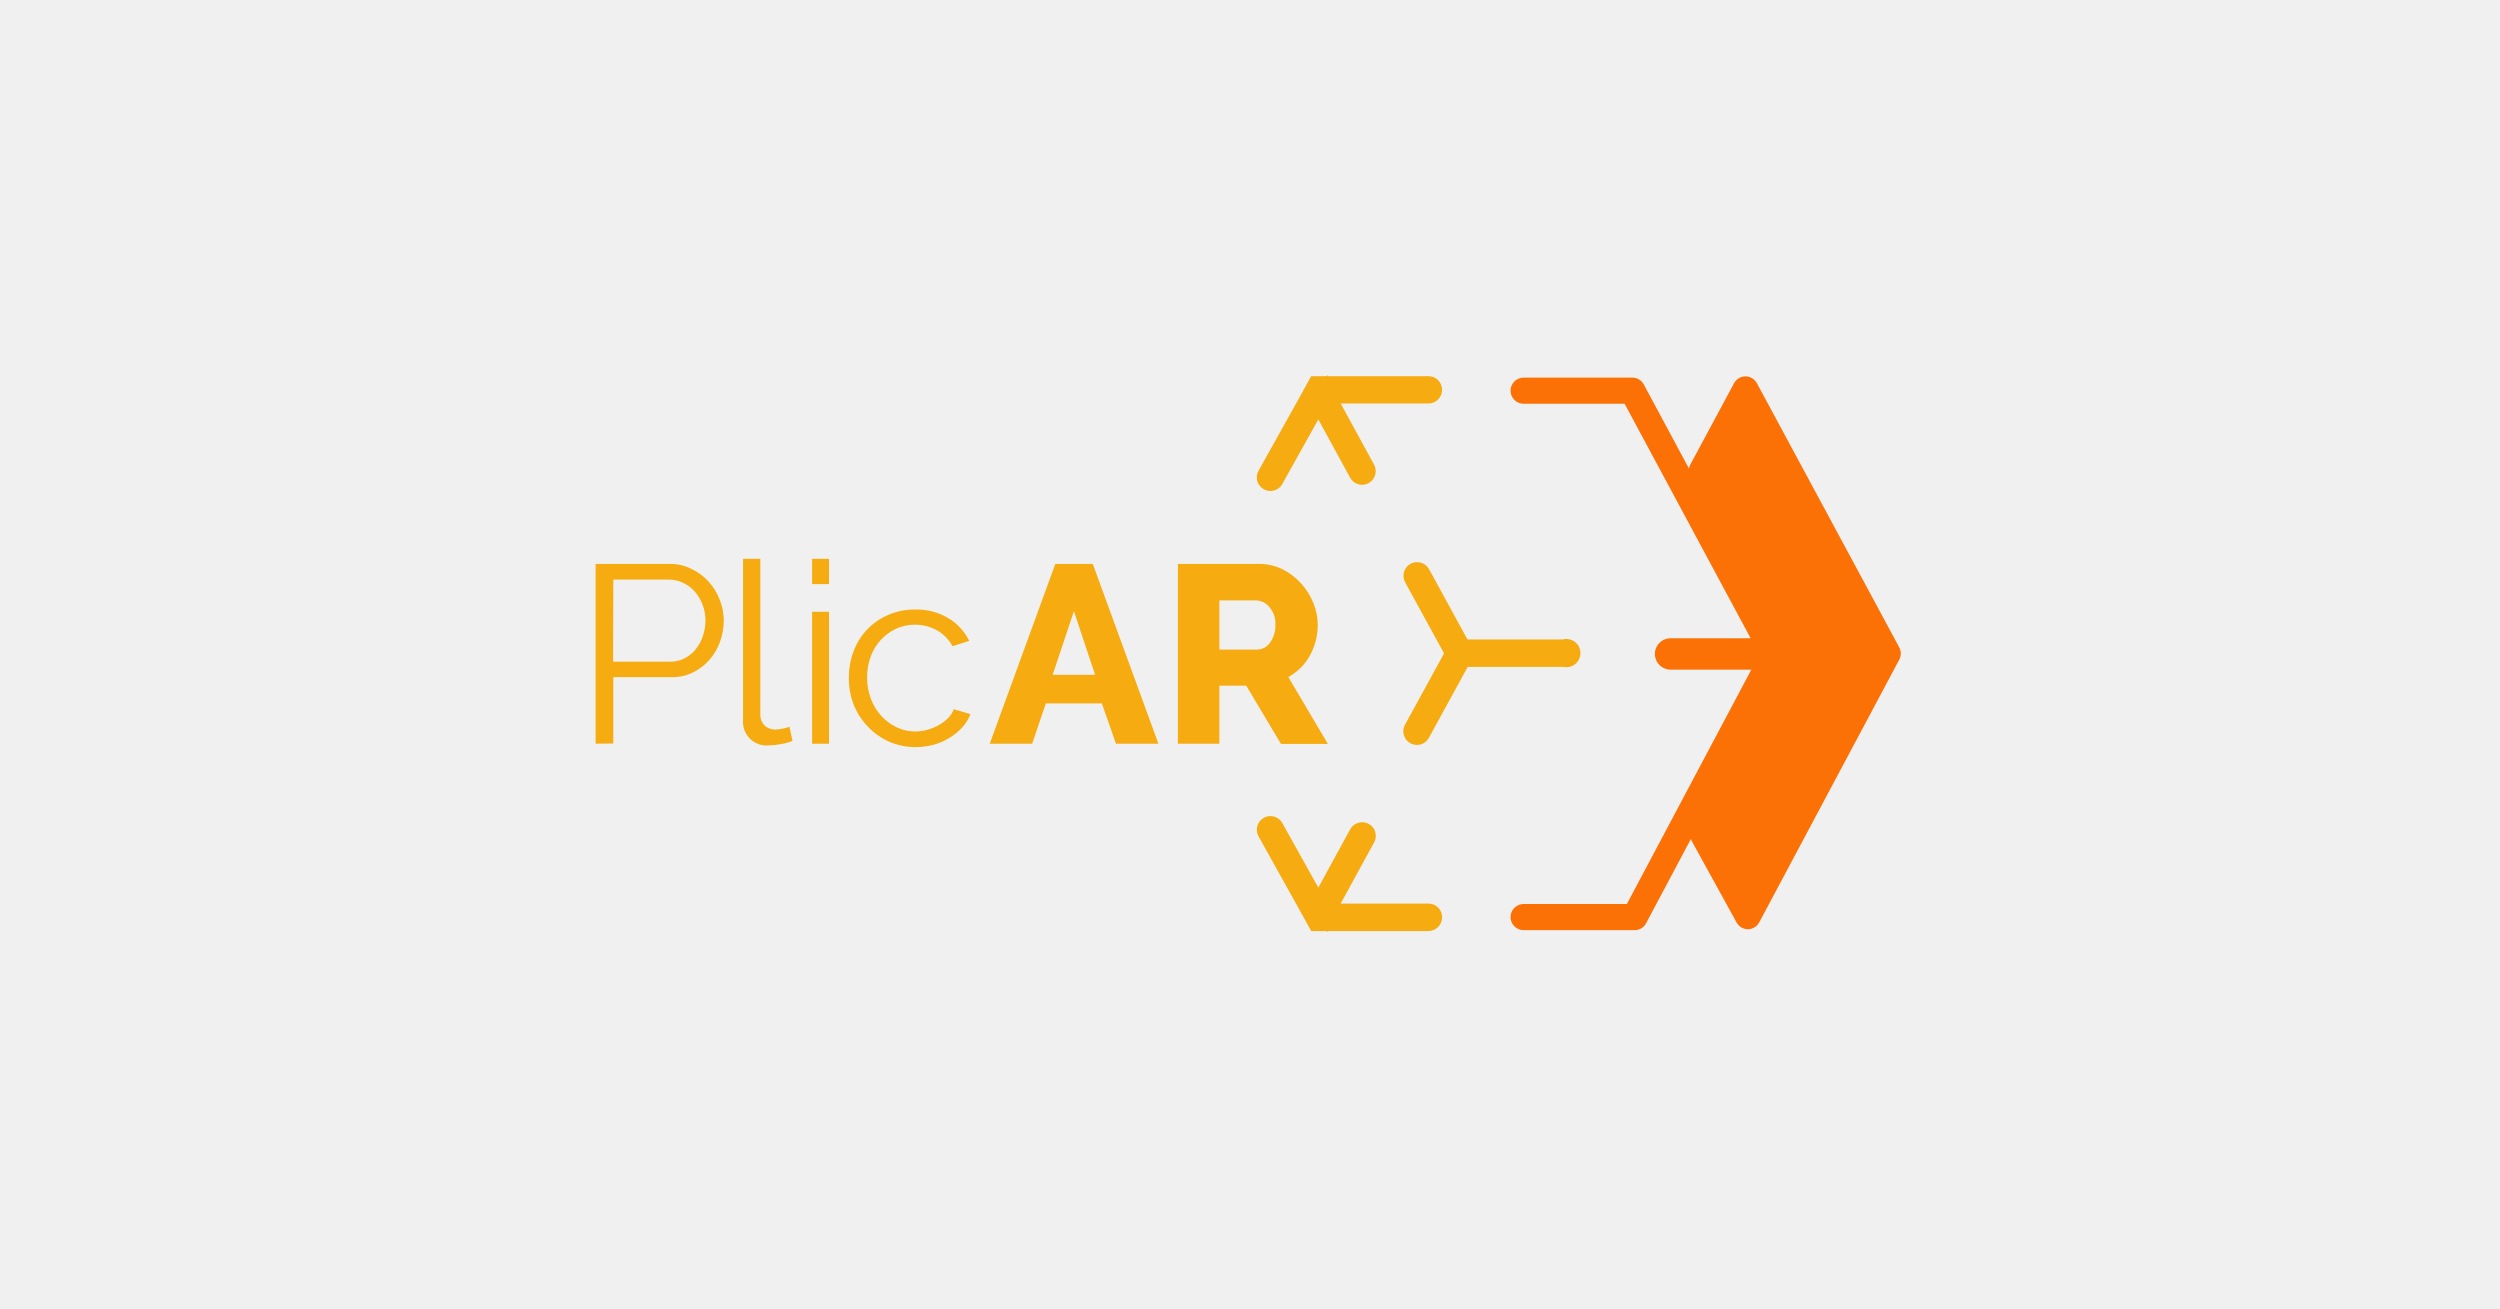
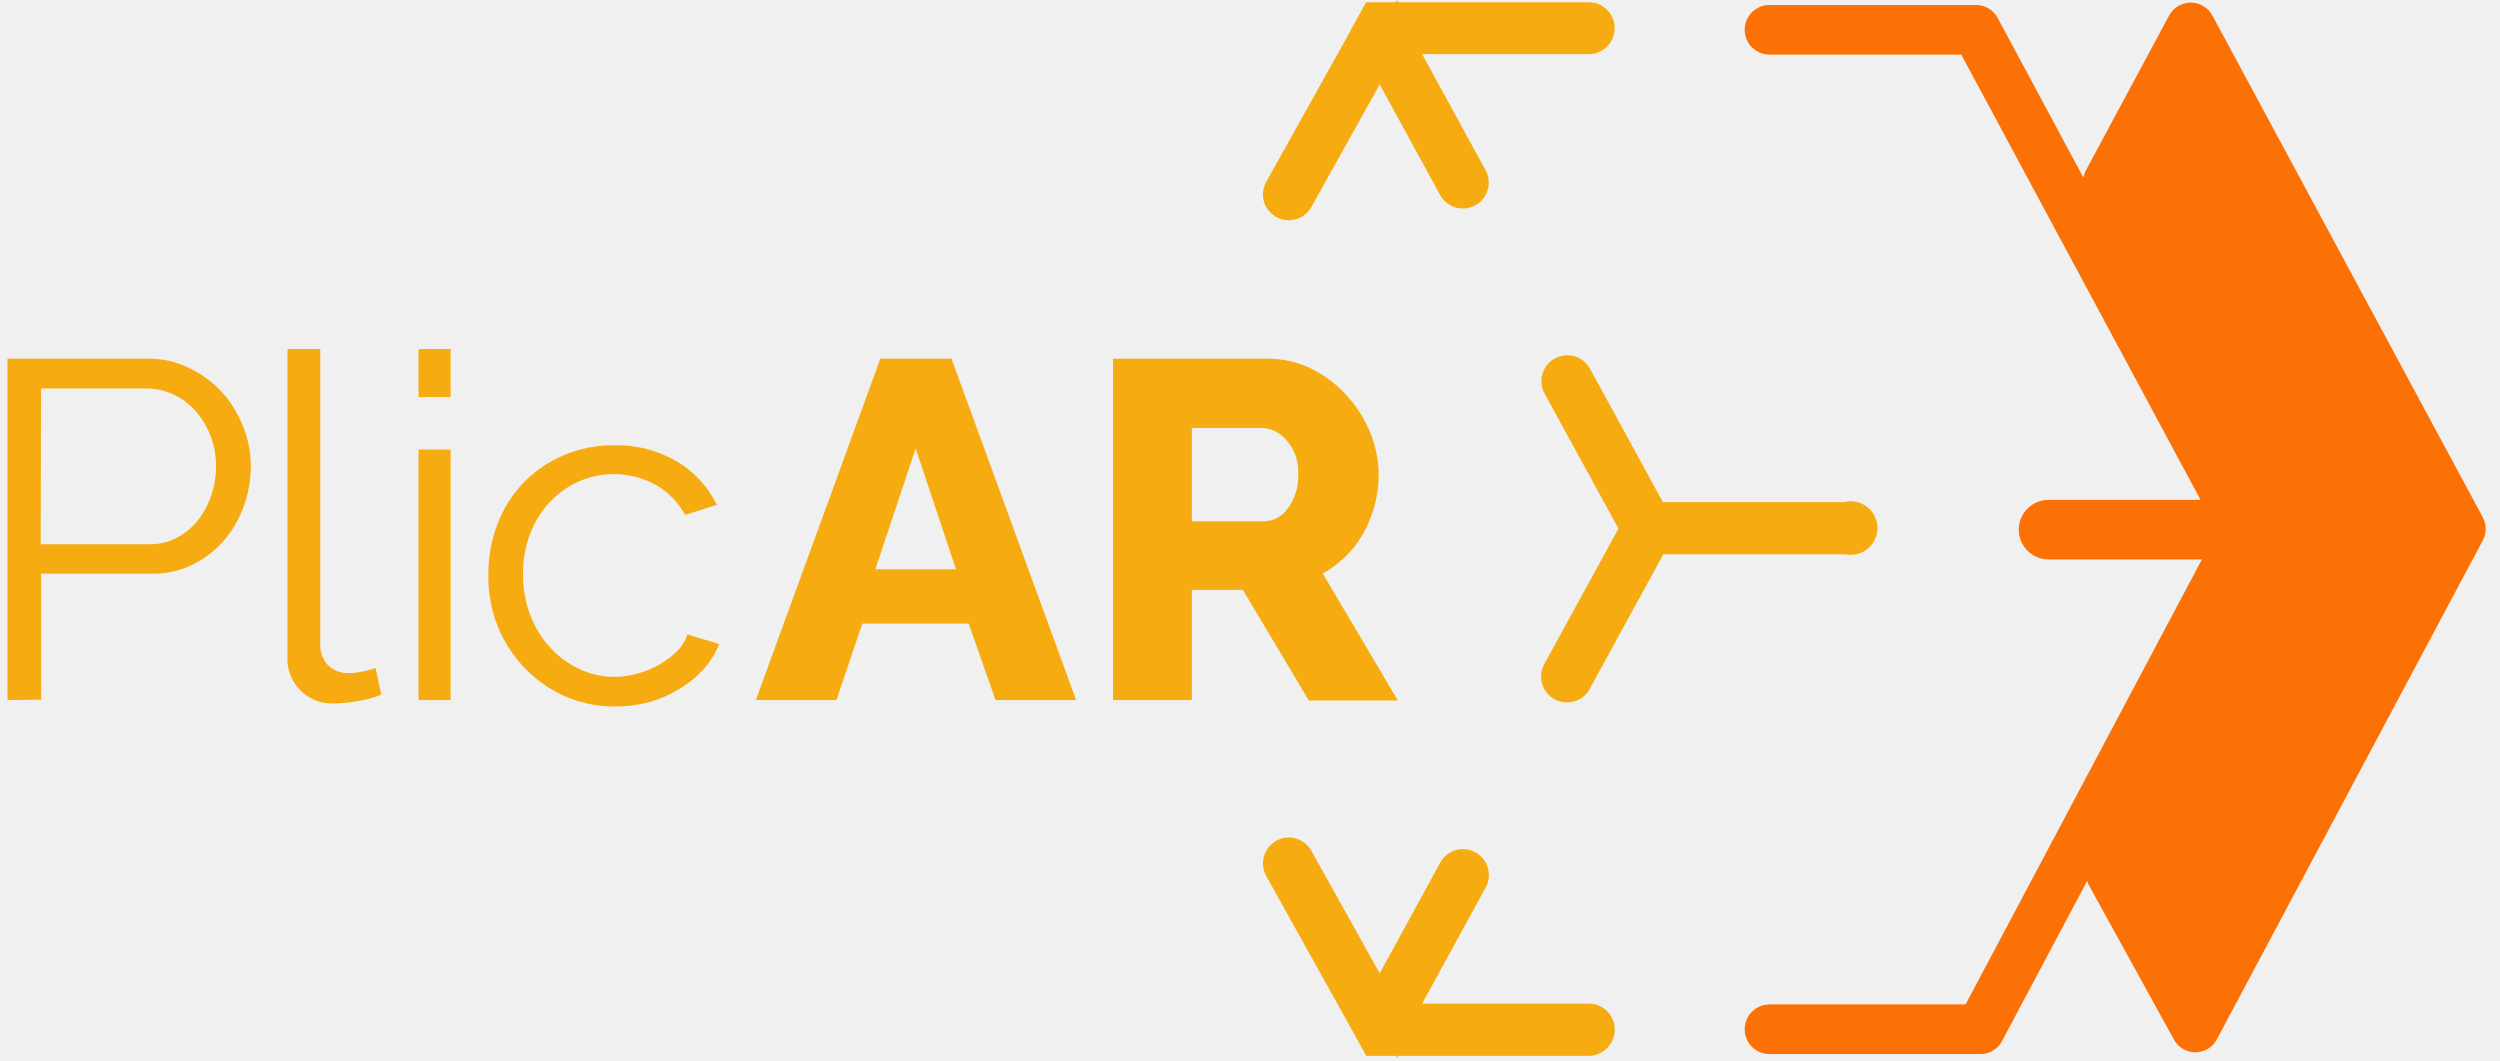
- <svg xmlns="http://www.w3.org/2000/svg" width="300" height="157" viewBox="0 0 300 157" fill="none">
-   <g clip-path="url(#clip0)">
-     <path d="M71.474 89.245V67.67H80.41C81.294 67.663 82.167 67.866 82.956 68.263C83.751 68.634 84.463 69.159 85.052 69.807C85.621 70.448 86.069 71.187 86.376 71.987C86.686 72.77 86.847 73.604 86.852 74.446C86.849 75.313 86.699 76.173 86.41 76.99C86.128 77.786 85.699 78.523 85.146 79.162C84.6 79.793 83.933 80.309 83.186 80.68C82.395 81.071 81.522 81.269 80.639 81.256H73.596V89.22L71.474 89.245ZM73.57 79.399H80.478C81.07 79.405 81.654 79.262 82.176 78.983C82.689 78.716 83.14 78.343 83.499 77.889C83.874 77.418 84.162 76.884 84.348 76.312C84.552 75.711 84.656 75.081 84.654 74.446C84.656 73.797 84.538 73.153 84.306 72.546C84.084 71.973 83.765 71.443 83.364 70.977C82.971 70.54 82.495 70.186 81.963 69.934C81.434 69.681 80.853 69.55 80.266 69.552H73.596L73.57 79.399Z" fill="#F6AC10" />
-     <path d="M89.168 67.059H91.239V85.658C91.224 85.909 91.26 86.16 91.343 86.397C91.426 86.635 91.555 86.853 91.722 87.04C91.906 87.213 92.122 87.346 92.358 87.432C92.595 87.518 92.846 87.555 93.097 87.541C93.363 87.534 93.627 87.503 93.886 87.448C94.176 87.394 94.46 87.314 94.735 87.21L95.1 88.906C94.646 89.086 94.173 89.216 93.691 89.296C93.213 89.39 92.727 89.441 92.24 89.449C91.827 89.487 91.411 89.433 91.021 89.293C90.631 89.152 90.277 88.927 89.984 88.634C89.691 88.341 89.466 87.987 89.325 87.597C89.184 87.207 89.13 86.792 89.168 86.379V67.059Z" fill="#F6AC10" />
-     <path d="M97.452 70.095V67.059H99.48V70.095H97.452ZM97.452 89.246V73.412H99.48V89.246H97.452Z" fill="#F6AC10" />
-     <path d="M101.865 81.282C101.86 80.201 102.056 79.128 102.442 78.118C102.807 77.153 103.361 76.271 104.071 75.523C104.792 74.774 105.658 74.179 106.617 73.776C107.637 73.343 108.735 73.126 109.842 73.14C111.219 73.107 112.577 73.459 113.763 74.158C114.862 74.805 115.747 75.76 116.309 76.906L114.298 77.542C113.869 76.749 113.229 76.091 112.448 75.642C111.699 75.232 110.866 75.002 110.014 74.968C109.161 74.934 108.312 75.098 107.534 75.447C106.844 75.763 106.224 76.213 105.709 76.77C105.178 77.348 104.766 78.025 104.496 78.763C104.19 79.576 104.04 80.439 104.054 81.307C104.047 82.176 104.2 83.038 104.504 83.852C104.787 84.608 105.21 85.305 105.752 85.904C106.271 86.474 106.897 86.938 107.593 87.269C108.288 87.608 109.052 87.782 109.825 87.778C110.337 87.776 110.845 87.702 111.336 87.558C111.821 87.426 112.287 87.229 112.719 86.972C113.122 86.743 113.491 86.457 113.814 86.124C114.1 85.834 114.318 85.484 114.45 85.098L116.453 85.7C116.228 86.277 115.9 86.809 115.486 87.269C115.047 87.757 114.538 88.178 113.975 88.516C113.382 88.887 112.739 89.173 112.066 89.364C111.357 89.554 110.627 89.651 109.893 89.653C108.792 89.663 107.702 89.441 106.694 88.999C105.734 88.576 104.868 87.965 104.148 87.201C103.417 86.443 102.841 85.55 102.45 84.572C102.039 83.525 101.84 82.407 101.865 81.282Z" fill="#F6AC10" />
-     <path d="M126.637 67.67H131.134L139.01 89.245H133.918L132.221 84.411H125.499L123.861 89.245H118.77L126.637 67.67ZM131.414 80.976L128.868 73.344L126.323 80.976H131.414Z" fill="#F6AC10" />
-     <path d="M141.345 89.245V67.67H151.07C152.046 67.661 153.011 67.878 153.888 68.306C154.732 68.726 155.489 69.302 156.12 70.002C156.747 70.688 157.247 71.481 157.596 72.343C157.946 73.181 158.127 74.08 158.131 74.989C158.132 75.638 158.049 76.285 157.885 76.914C157.726 77.523 157.492 78.11 157.189 78.661C156.889 79.203 156.515 79.699 156.077 80.137C155.636 80.571 155.14 80.944 154.601 81.248L159.345 89.271H153.718L149.551 82.282H146.326V89.245H141.345ZM146.326 77.949H150.892C151.195 77.941 151.492 77.86 151.756 77.712C152.021 77.564 152.246 77.355 152.411 77.101C152.858 76.48 153.082 75.727 153.048 74.963C153.091 74.186 152.829 73.422 152.318 72.835C152.126 72.598 151.886 72.405 151.614 72.269C151.342 72.133 151.043 72.057 150.739 72.046H146.326V77.949Z" fill="#F6AC10" />
-     <path d="M151.026 58.078C151.167 58.332 151.374 58.544 151.624 58.692C151.875 58.84 152.161 58.918 152.452 58.918C152.743 58.918 153.029 58.84 153.279 58.692C153.53 58.544 153.737 58.332 153.878 58.078L158.197 50.334L161.991 57.28C162.09 57.476 162.228 57.65 162.396 57.791C162.564 57.932 162.759 58.038 162.969 58.103C163.179 58.167 163.399 58.189 163.618 58.166C163.836 58.144 164.048 58.078 164.24 57.972C164.433 57.866 164.602 57.723 164.737 57.551C164.873 57.378 164.973 57.18 165.031 56.969C165.088 56.757 165.103 56.536 165.074 56.318C165.044 56.101 164.971 55.892 164.859 55.703L160.879 48.418H171.411C171.695 48.418 171.975 48.343 172.222 48.202C172.469 48.061 172.675 47.858 172.82 47.614C172.965 47.369 173.043 47.091 173.047 46.806C173.052 46.522 172.982 46.241 172.845 45.992C172.707 45.733 172.5 45.517 172.247 45.367C171.994 45.218 171.705 45.141 171.411 45.144H159.36L159.284 45.008L159.216 45.144H157.34L156.398 46.84L156.339 46.968L151.026 56.492C150.889 56.736 150.816 57.012 150.816 57.293C150.816 57.574 150.889 57.85 151.026 58.095V58.078Z" fill="#F6AC10" />
-     <path d="M171.394 108.429H160.88L164.868 101.136C164.98 100.947 165.053 100.738 165.083 100.52C165.112 100.303 165.097 100.082 165.04 99.87C164.982 99.658 164.882 99.46 164.746 99.288C164.611 99.116 164.442 98.972 164.249 98.867C164.057 98.761 163.845 98.695 163.627 98.672C163.408 98.65 163.188 98.672 162.978 98.736C162.768 98.801 162.573 98.907 162.405 99.048C162.237 99.189 162.099 99.363 162 99.558L158.198 106.513L153.878 98.769C153.737 98.515 153.531 98.303 153.28 98.155C153.029 98.007 152.744 97.929 152.452 97.929C152.161 97.929 151.876 98.007 151.625 98.155C151.374 98.303 151.168 98.515 151.027 98.769C150.891 99.013 150.819 99.288 150.819 99.567C150.819 99.846 150.891 100.12 151.027 100.364L156.339 109.905L156.407 110.032L157.349 111.728H159.216L159.293 111.856L159.36 111.728H171.403C171.696 111.727 171.983 111.648 172.235 111.499C172.487 111.35 172.695 111.136 172.837 110.88C172.981 110.63 173.056 110.346 173.054 110.057C173.052 109.768 172.974 109.485 172.828 109.236C172.681 108.987 172.472 108.782 172.22 108.64C171.968 108.498 171.683 108.426 171.394 108.429Z" fill="#F6AC10" />
-     <path d="M187.62 76.736H176.096L171.513 68.348C171.413 68.153 171.275 67.979 171.107 67.838C170.939 67.697 170.745 67.591 170.535 67.526C170.325 67.462 170.104 67.44 169.886 67.462C169.668 67.485 169.456 67.551 169.264 67.656C169.071 67.762 168.902 67.906 168.766 68.078C168.63 68.25 168.531 68.448 168.473 68.66C168.415 68.872 168.401 69.093 168.43 69.31C168.46 69.528 168.532 69.737 168.644 69.926L173.287 78.407L168.644 86.888C168.526 87.077 168.447 87.288 168.413 87.509C168.379 87.729 168.391 87.954 168.447 88.17C168.503 88.386 168.603 88.588 168.74 88.764C168.878 88.94 169.05 89.086 169.246 89.194C169.441 89.301 169.657 89.367 169.879 89.387C170.102 89.408 170.326 89.383 170.538 89.314C170.751 89.245 170.947 89.134 171.114 88.986C171.282 88.839 171.418 88.659 171.513 88.457L176.121 80.035H187.62C187.867 80.085 188.121 80.08 188.365 80.019C188.61 79.959 188.837 79.845 189.032 79.686C189.227 79.527 189.384 79.327 189.492 79.1C189.599 78.872 189.655 78.624 189.655 78.373C189.655 78.121 189.599 77.873 189.492 77.646C189.384 77.419 189.227 77.219 189.032 77.059C188.837 76.9 188.61 76.787 188.365 76.726C188.121 76.666 187.867 76.66 187.62 76.71V76.736Z" fill="#F6AC10" />
-     <path d="M227.923 77.711L210.84 46.009C210.708 45.755 210.51 45.542 210.266 45.393C210.022 45.243 209.742 45.163 209.456 45.161C209.17 45.163 208.89 45.243 208.646 45.393C208.403 45.542 208.204 45.755 208.073 46.009L202.837 55.754C202.757 55.902 202.702 56.062 202.676 56.229L197.27 46.162C197.14 45.908 196.944 45.695 196.701 45.545C196.459 45.395 196.18 45.315 195.895 45.314H182.834C182.418 45.314 182.018 45.479 181.724 45.773C181.43 46.068 181.264 46.467 181.264 46.883C181.264 47.299 181.43 47.698 181.724 47.992C182.018 48.286 182.418 48.452 182.834 48.452H194.953L210.076 76.592H200.469C199.969 76.592 199.49 76.79 199.137 77.143C198.784 77.496 198.585 77.975 198.585 78.474C198.585 78.974 198.784 79.453 199.137 79.806C199.49 80.159 199.969 80.357 200.469 80.357H210.161L195.224 108.48H182.834C182.418 108.48 182.018 108.646 181.724 108.94C181.43 109.234 181.264 109.633 181.264 110.049C181.264 110.465 181.43 110.864 181.724 111.159C182.018 111.453 182.418 111.618 182.834 111.618H196.166C196.452 111.617 196.731 111.538 196.974 111.388C197.216 111.238 197.413 111.025 197.541 110.77L202.913 100.669C202.943 100.779 202.986 100.884 203.041 100.983L208.37 110.66C208.5 110.913 208.697 111.126 208.939 111.275C209.181 111.425 209.46 111.505 209.745 111.508C210.03 111.505 210.308 111.425 210.551 111.275C210.793 111.126 210.99 110.913 211.12 110.66L227.914 79.153C228.031 78.931 228.093 78.684 228.094 78.433C228.096 78.182 228.037 77.935 227.923 77.711Z" fill="#FC7105" />
+ <svg xmlns="http://www.w3.org/2000/svg" width="158" height="67" viewBox="0 0 158 67" fill="none">
+   <g clip-path="url(#clip0_401:10427)">
+     <path d="M0.474 44.245V22.669H9.411C10.294 22.662 11.167 22.866 11.957 23.263C12.751 23.633 13.463 24.158 14.053 24.806C14.621 25.448 15.069 26.186 15.377 26.986C15.686 27.769 15.848 28.603 15.852 29.445C15.849 30.312 15.7 31.172 15.411 31.99C15.128 32.786 14.699 33.522 14.146 34.161C13.6 34.792 12.934 35.308 12.186 35.679C11.395 36.071 10.522 36.269 9.64 36.256H2.596V44.219L0.474 44.245ZM2.57 34.398H9.478C10.07 34.404 10.654 34.261 11.176 33.983C11.689 33.715 12.14 33.342 12.5 32.889C12.875 32.418 13.162 31.884 13.348 31.311C13.553 30.71 13.656 30.08 13.654 29.445C13.656 28.796 13.538 28.152 13.306 27.546C13.084 26.973 12.765 26.442 12.364 25.977C11.971 25.54 11.495 25.185 10.964 24.933C10.434 24.68 9.854 24.55 9.266 24.552H2.596L2.57 34.398Z" fill="#F6AC10" />
+     <path d="M18.168 22.059H20.239V40.657C20.224 40.908 20.26 41.16 20.343 41.397C20.426 41.634 20.555 41.853 20.723 42.04C20.906 42.212 21.122 42.346 21.358 42.432C21.595 42.518 21.846 42.555 22.097 42.54C22.363 42.534 22.627 42.503 22.887 42.447C23.176 42.393 23.46 42.314 23.735 42.209L24.1 43.906C23.646 44.085 23.174 44.216 22.692 44.296C22.213 44.389 21.727 44.44 21.24 44.449C20.827 44.486 20.411 44.433 20.021 44.292C19.631 44.151 19.277 43.926 18.984 43.633C18.691 43.34 18.466 42.986 18.325 42.596C18.184 42.207 18.13 41.791 18.168 41.378V22.059Z" fill="#F6AC10" />
+     <path d="M26.452 25.095V22.059H28.48V25.095H26.452ZM26.452 44.245V28.411H28.48V44.245H26.452Z" fill="#F6AC10" />
+     <path d="M30.865 36.282C30.86 35.201 31.056 34.128 31.442 33.118C31.807 32.153 32.361 31.271 33.071 30.523C33.792 29.773 34.658 29.179 35.617 28.776C36.636 28.343 37.735 28.126 38.842 28.14C40.218 28.107 41.577 28.459 42.763 29.158C43.862 29.805 44.747 30.76 45.309 31.905L43.298 32.541C42.869 31.749 42.228 31.091 41.447 30.642C40.699 30.232 39.866 30.002 39.014 29.968C38.161 29.934 37.312 30.098 36.534 30.447C35.844 30.763 35.224 31.213 34.709 31.77C34.178 32.348 33.766 33.025 33.496 33.763C33.19 34.575 33.04 35.439 33.054 36.307C33.047 37.175 33.2 38.038 33.504 38.851C33.787 39.608 34.21 40.304 34.752 40.904C35.271 41.474 35.897 41.938 36.593 42.269C37.288 42.608 38.052 42.782 38.825 42.778C39.337 42.776 39.845 42.702 40.336 42.558C40.821 42.426 41.287 42.229 41.719 41.972C42.122 41.743 42.491 41.457 42.814 41.124C43.1 40.834 43.318 40.484 43.45 40.098L45.453 40.7C45.228 41.277 44.9 41.809 44.486 42.269C44.047 42.757 43.538 43.178 42.975 43.516C42.382 43.887 41.739 44.173 41.066 44.364C40.357 44.554 39.627 44.651 38.893 44.652C37.792 44.663 36.702 44.441 35.694 43.999C34.733 43.576 33.868 42.964 33.148 42.201C32.417 41.443 31.841 40.55 31.45 39.572C31.039 38.525 30.84 37.406 30.865 36.282Z" fill="#F6AC10" />
+     <path d="M55.637 22.669H60.135L68.01 44.245H62.918L61.221 39.41H54.499L52.861 44.245H47.77L55.637 22.669ZM60.414 35.976L57.869 28.343L55.323 35.976H60.414Z" fill="#F6AC10" />
+     <path d="M70.344 44.245V22.669H80.07C81.046 22.66 82.01 22.878 82.887 23.305C83.731 23.726 84.488 24.301 85.119 25.002C85.747 25.688 86.247 26.48 86.596 27.342C86.945 28.181 87.127 29.08 87.131 29.988C87.131 30.638 87.049 31.285 86.885 31.913C86.725 32.522 86.492 33.109 86.189 33.661C85.889 34.202 85.515 34.699 85.077 35.136C84.636 35.57 84.139 35.944 83.6 36.247L88.344 44.27H82.718L78.551 37.282H75.326V44.245H70.344ZM75.326 32.948H79.892C80.195 32.941 80.491 32.86 80.756 32.712C81.021 32.564 81.245 32.354 81.411 32.1C81.858 31.48 82.082 30.727 82.047 29.963C82.09 29.186 81.828 28.422 81.317 27.834C81.126 27.598 80.886 27.405 80.614 27.269C80.341 27.133 80.043 27.056 79.739 27.045H75.326V32.948Z" fill="#F6AC10" />
+     <path d="M80.026 13.079C80.167 13.334 80.374 13.546 80.624 13.693C80.875 13.841 81.161 13.919 81.452 13.919C81.743 13.919 82.029 13.841 82.279 13.693C82.53 13.546 82.737 13.334 82.878 13.079L87.197 5.336L90.991 12.282C91.09 12.477 91.228 12.651 91.396 12.792C91.564 12.933 91.759 13.039 91.969 13.104C92.179 13.168 92.399 13.19 92.618 13.168C92.836 13.145 93.048 13.079 93.24 12.973C93.433 12.868 93.602 12.724 93.737 12.552C93.873 12.38 93.973 12.182 94.031 11.97C94.088 11.758 94.103 11.537 94.073 11.32C94.044 11.102 93.971 10.893 93.859 10.704L89.879 3.419H100.411C100.695 3.419 100.975 3.345 101.222 3.204C101.469 3.063 101.675 2.86 101.82 2.615C101.965 2.37 102.043 2.092 102.047 1.808C102.052 1.523 101.982 1.243 101.845 0.994C101.707 0.734 101.5 0.518 101.247 0.369C100.994 0.219 100.705 0.142 100.411 0.145H88.36L88.284 0.01L88.216 0.145H86.34L85.398 1.842L85.339 1.969L80.026 11.493C79.889 11.738 79.816 12.014 79.816 12.294C79.816 12.575 79.889 12.851 80.026 13.096V13.079Z" fill="#F6AC10" />
+     <path d="M100.394 63.43H89.879L93.868 56.136C93.98 55.947 94.053 55.738 94.083 55.52C94.112 55.303 94.097 55.082 94.04 54.87C93.982 54.659 93.882 54.461 93.746 54.288C93.611 54.116 93.442 53.972 93.249 53.867C93.057 53.761 92.845 53.695 92.627 53.672C92.408 53.65 92.188 53.672 91.978 53.736C91.768 53.801 91.573 53.907 91.405 54.048C91.237 54.189 91.099 54.363 91 54.559L87.198 61.513L82.878 53.77C82.737 53.515 82.531 53.303 82.28 53.155C82.029 53.008 81.743 52.93 81.453 52.93C81.161 52.93 80.876 53.008 80.625 53.155C80.374 53.303 80.168 53.515 80.027 53.77C79.891 54.013 79.819 54.288 79.819 54.567C79.819 54.846 79.891 55.12 80.027 55.364L85.339 64.905L85.407 65.032L86.349 66.729H88.216L88.293 66.856L88.361 66.729H100.403C100.696 66.728 100.983 66.648 101.235 66.499C101.487 66.35 101.695 66.137 101.837 65.881C101.981 65.63 102.056 65.346 102.054 65.057C102.052 64.769 101.974 64.485 101.828 64.236C101.681 63.987 101.472 63.782 101.22 63.64C100.968 63.498 100.683 63.426 100.394 63.43Z" fill="#F6AC10" />
+     <path d="M116.62 31.736H105.096L100.513 23.349C100.413 23.153 100.276 22.98 100.108 22.838C99.939 22.697 99.745 22.591 99.535 22.526C99.325 22.462 99.104 22.44 98.886 22.463C98.668 22.485 98.456 22.551 98.264 22.657C98.071 22.763 97.902 22.906 97.766 23.078C97.63 23.251 97.531 23.449 97.473 23.66C97.415 23.872 97.401 24.093 97.43 24.311C97.46 24.528 97.532 24.737 97.645 24.926L102.287 33.407L97.645 41.888C97.526 42.077 97.447 42.288 97.413 42.509C97.379 42.73 97.391 42.955 97.447 43.171C97.503 43.387 97.603 43.589 97.74 43.765C97.878 43.941 98.05 44.087 98.246 44.194C98.442 44.301 98.657 44.367 98.88 44.388C99.102 44.408 99.326 44.384 99.538 44.315C99.751 44.246 99.947 44.134 100.114 43.986C100.282 43.839 100.418 43.659 100.513 43.457L105.121 35.035H116.62C116.867 35.086 117.121 35.08 117.366 35.02C117.61 34.959 117.837 34.846 118.032 34.687C118.227 34.527 118.384 34.327 118.492 34.1C118.599 33.873 118.655 33.624 118.655 33.373C118.655 33.122 118.599 32.874 118.492 32.646C118.384 32.419 118.227 32.219 118.032 32.06C117.837 31.901 117.61 31.787 117.366 31.727C117.121 31.666 116.867 31.661 116.62 31.711V31.736Z" fill="#F6AC10" />
+     <path d="M156.923 32.711L139.839 1.009C139.708 0.755 139.51 0.542 139.266 0.393C139.022 0.243 138.742 0.163 138.456 0.161C138.17 0.163 137.89 0.243 137.646 0.393C137.402 0.542 137.204 0.755 137.073 1.009L131.837 10.754C131.757 10.902 131.702 11.063 131.675 11.229L126.269 1.162C126.14 0.908 125.944 0.695 125.701 0.545C125.459 0.396 125.18 0.316 124.895 0.314H111.834C111.418 0.314 111.018 0.479 110.724 0.773C110.429 1.068 110.264 1.467 110.264 1.883C110.264 2.299 110.429 2.698 110.724 2.992C111.018 3.286 111.418 3.452 111.834 3.452H123.953L139.076 31.592H129.469C128.969 31.592 128.49 31.79 128.137 32.143C127.783 32.496 127.585 32.975 127.585 33.474C127.585 33.974 127.783 34.453 128.137 34.806C128.49 35.159 128.969 35.357 129.469 35.357H139.16L124.224 63.48H111.834C111.418 63.48 111.018 63.646 110.724 63.94C110.429 64.234 110.264 64.633 110.264 65.049C110.264 65.466 110.429 65.865 110.724 66.159C111.018 66.453 111.418 66.618 111.834 66.618H125.166C125.451 66.618 125.731 66.538 125.973 66.388C126.216 66.239 126.413 66.025 126.541 65.77L131.913 55.669C131.943 55.779 131.986 55.884 132.04 55.983L137.37 65.66C137.5 65.913 137.697 66.126 137.939 66.276C138.181 66.425 138.46 66.505 138.745 66.508C139.029 66.505 139.308 66.425 139.55 66.276C139.793 66.126 139.989 65.913 140.119 65.66L156.914 34.153C157.031 33.931 157.092 33.684 157.094 33.433C157.095 33.182 157.037 32.935 156.923 32.711Z" fill="#FC7105" />
  </g>
  <defs>
-     <clipPath id="clip0">
-       <rect width="156.61" height="66.83" fill="white" transform="translate(71.5 45)" />
+     <clipPath id="clip0_401:10427">
+       <rect width="156.61" height="66.83" fill="white" transform="translate(0.5)" />
    </clipPath>
  </defs>
</svg>
